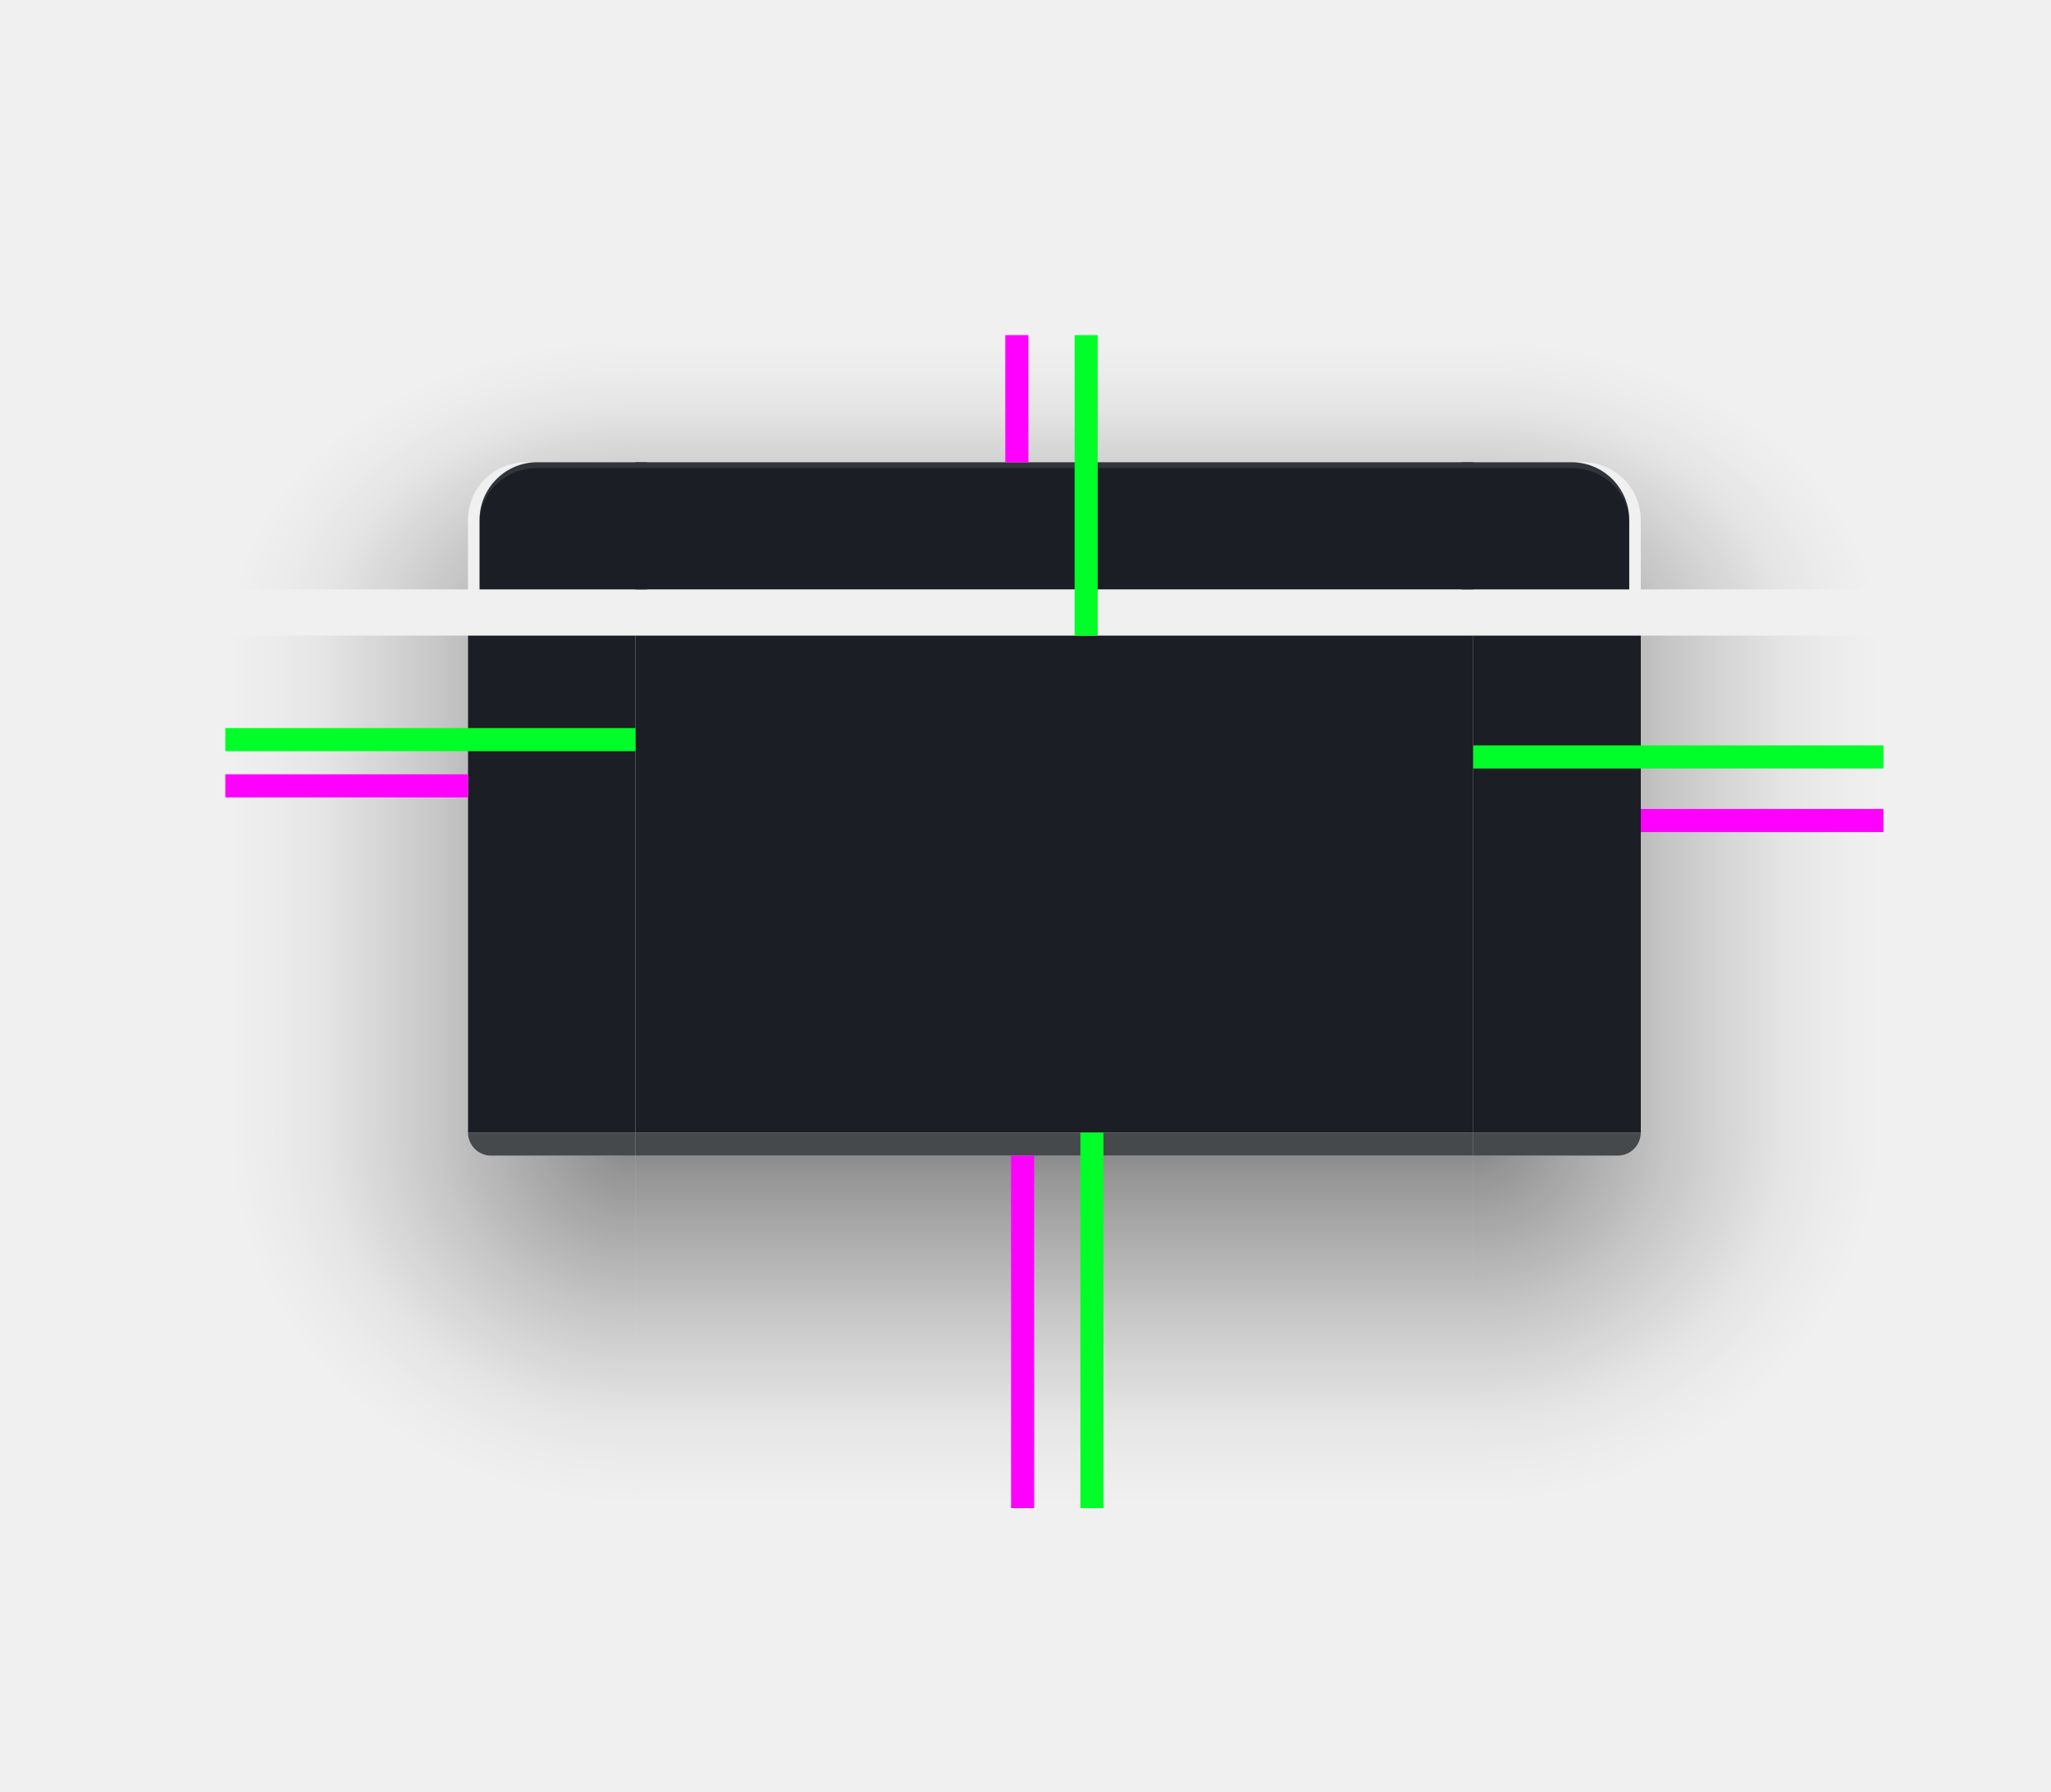
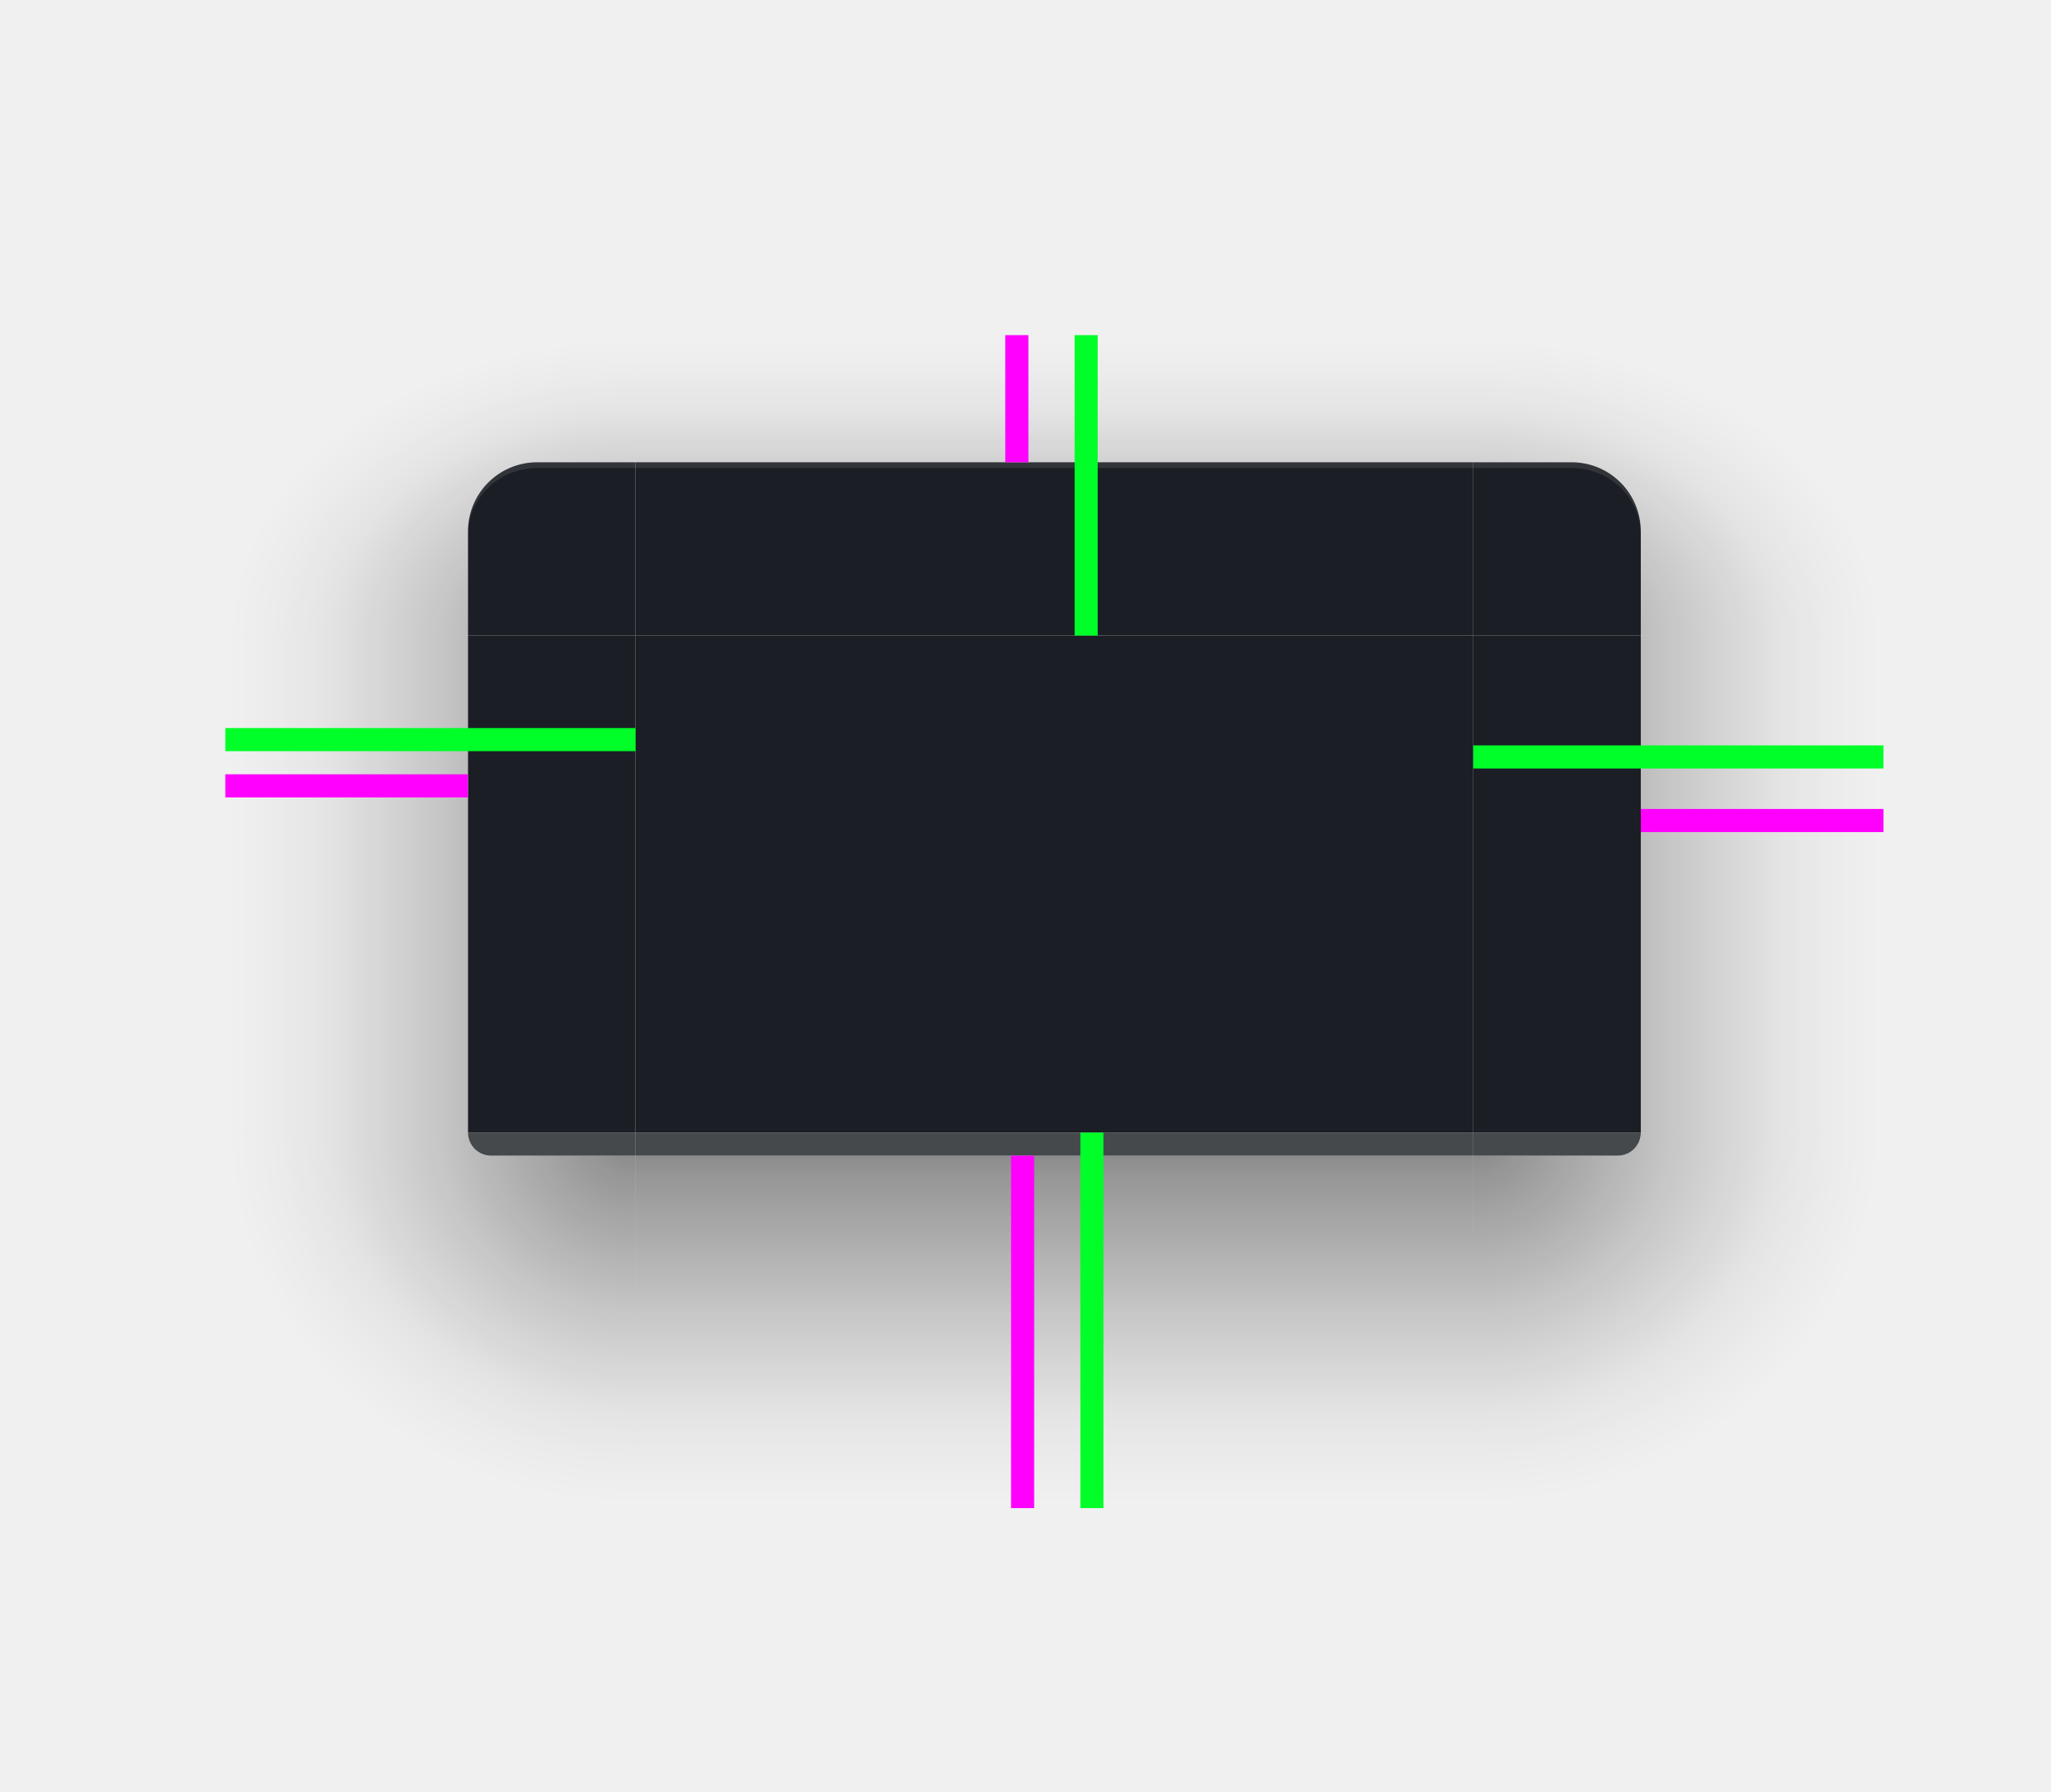
<svg xmlns="http://www.w3.org/2000/svg" xmlns:xlink="http://www.w3.org/1999/xlink" width="355" height="310" id="svg3642" version="1.0">
  <defs id="colors">
    <style id="current-color-scheme" type="text/css">.ColorScheme-Text {
        color:#e0e0e0;
        stop-color:#e0e0e0;
      }
      .ColorScheme-HeaderBackground {
        color:#1b1e24;
        stop-color:#1b1e24;
      }
      .ColorScheme-HeaderBackgroundInactive {
        color:#22262c;
        stop-color:#22262c;
      }
      .ColorScheme-Highlight {
        color:#e0e0e0;
        stop-color:#e0e0e0;
      }</style>
  </defs>
  <defs id="shadows">
    <linearGradient id="shadow_active">
      <stop id="stop7028" offset="0" style="stop-color:#000000;stop-opacity:0.922;" />
      <stop id="stop7026" offset="0.125" style="stop-color:#000000;stop-opacity:0.741;" />
      <stop id="stop6834" offset="0.25" style="stop-color:#000000;stop-opacity:0.602;" />
      <stop id="stop6832" offset="0.5" style="stop-color:#000000;stop-opacity:0.331;" />
      <stop style="stop-color:#000000;stop-opacity:0.108;" offset="0.75" id="stop6836" />
      <stop id="stop6894" offset="0.875" style="stop-color:#000000;stop-opacity:0.039;" />
      <stop id="stop6721" offset="1" style="stop-color:#000000;stop-opacity:0;" />
    </linearGradient>
    <linearGradient xlink:href="#shadow_active" id="linearGradient5688" gradientUnits="userSpaceOnUse" gradientTransform="matrix(1,0,0,1.011765,0,137.2353)" x1="398" y1="150" x2="398" y2="213.256" />
    <linearGradient xlink:href="#shadow_active" id="linearGradient6612" gradientUnits="userSpaceOnUse" gradientTransform="matrix(1,0,0,1.028569,-215,50.00005)" x1="396" y1="64.167" x2="396" y2="14.583" />
    <linearGradient xlink:href="#shadow_inactive" id="linearGradient5688-2" gradientUnits="userSpaceOnUse" gradientTransform="matrix(1,0,0,1.011765,0,137.1573)" x1="395" y1="150" x2="395" y2="168.779" />
    <linearGradient id="shadow_inactive">
      <stop style="stop-color:#000000;stop-opacity:1;" offset="0" id="stop6719-25" />
      <stop id="stop6834-1" offset="0.25" style="stop-color:#000000;stop-opacity:0.639;" />
      <stop id="stop6832-0" offset="0.5" style="stop-color:#000000;stop-opacity:0.337;" />
      <stop style="stop-color:#000000;stop-opacity:0.108;" offset="0.75" id="stop6836-0" />
      <stop id="stop6894-7" offset="0.875" style="stop-color:#000000;stop-opacity:0.039;" />
      <stop id="stop6721-4" offset="1" style="stop-color:#000000;stop-opacity:0;" />
    </linearGradient>
    <linearGradient xlink:href="#shadow_inactive" id="linearGradient6612-5" gradientUnits="userSpaceOnUse" gradientTransform="translate(200,5)" x1="396" y1="66" x2="396" y2="30" />
    <linearGradient xlink:href="#shadow_active" id="linearGradient1126" gradientUnits="userSpaceOnUse" gradientTransform="matrix(1.013333,0,0,1,-3.265006,140)" x1="348.493" y1="99" x2="279.414" y2="99" />
    <radialGradient xlink:href="#shadow_active" id="radialGradient1306" gradientUnits="userSpaceOnUse" gradientTransform="matrix(9.4919759e-7,-2.914276,4.000001,1.1504403e-6,-211.6671,980.0163)" cx="296.477" cy="80.417" fx="296.477" fy="80.417" r="17.5" />
    <linearGradient xlink:href="#shadow_inactive" id="linearGradient1389" gradientUnits="userSpaceOnUse" gradientTransform="matrix(1.013333,0,0,1,-3.265006,140)" x1="348.493" y1="99.015" x2="304.086" y2="99.015" />
    <radialGradient xlink:href="#shadow_active" id="radialGradient965" gradientUnits="userSpaceOnUse" gradientTransform="matrix(-4.000002,2.6056779e-6,1.2558695e-6,-3.657141,688.0833,943.6156)" cx="48.271" cy="178.723" fx="48.271" fy="178.723" r="17.5" />
    <radialGradient xlink:href="#shadow_inactive" id="radialGradient969" gradientUnits="userSpaceOnUse" gradientTransform="matrix(-3.7607938e-7,-2.057117,2.571432,-5.1233137e-7,263.2141,725.8343)" cx="296.451" cy="80.417" fx="296.451" fy="80.417" r="17.5" />
    <radialGradient xlink:href="#shadow_inactive" id="radialGradient5807" gradientUnits="userSpaceOnUse" gradientTransform="matrix(-2.571431,-9.995112e-7,1.4225711e-6,-1.085714,619.1249,484.0423)" cx="48.271" cy="178.723" fx="48.271" fy="178.723" r="17.5" />
  </defs>
  <g id="layer1" transform="translate(0,-90)">
    <g id="decoration-inactive-center">
      <path d="m 470,200 v 86 h 145 v -86 z" id="path40329" style="fill:#22262c;fill-opacity:1" />
    </g>
    <g transform="translate(-25,-4.000015)" id="decoration-inactive-bottomleft">
      <path id="path5801" style="opacity:0.5;fill:url(#radialGradient5807);fill-opacity:1;stroke:none" d="M 424 290 L 424 355 L 495 355 L 495 294 L 470 294 C 467.784 294 466 292.216 466 290 L 424 290 z " />
      <path id="rect18199" style="fill:#1a2023;stroke-linecap:round;stroke-linejoin:round;stop-color:#000000;fill-opacity:1;opacity:0.8" d="M 466 289.984 L 466 290 C 466 292.216 467.784 294 470 294 L 495 294 L 495 289.984 L 466 289.984 z " />
    </g>
    <use x="0" y="0" xlink:href="#decoration-left" id="decoration-right" transform="matrix(-1,0,0,1,365,0)" width="100%" height="100%" />
    <g id="decoration-inactive-topleft" transform="translate(140,-31.063)">
-       <path id="rect6520-3-2-6" style="opacity:0.5;fill:url(#radialGradient969);fill-opacity:1;stroke:none" d="m 399,64 v 44 h 42 V 96 c 0,-5.526 4.474,-10 10,-10 h 19 V 64 Z" transform="translate(-140,115.063)" />
-       <path id="rect5073-4-9-6" d="m 313,201.063 c -5.526,0 -10,4.474 -10,10 v 12 h 29 v -22 z" style="fill:#22262c;fill-opacity:1" />
-       <path id="path955" style="opacity:0.05;fill:#ffffff;fill-opacity:1;stroke:none;stroke-width:1" d="m 313,201.063 c -5.526,0 -10,4.474 -10,10 v 1 c 0,-5.526 4.474,-10 10,-10 h 19 v -1 z" />
+       <path id="rect6520-3-2-6" style="opacity:0.5;fill:url(#radialGradient969);fill-opacity:1;stroke:none" d="m 399,64 v 52 h 42 V 98 c 0,-6.648 5.352,-12 12,-12 h 17 V 64 Z" transform="translate(-140,115.063)" />
+       <path id="rect5073-4-9-6" d="m 313,201.063 c -6.648,0 -12,5.352 -12,12 v 17.936 0.064 h 29 v -30 z" style="fill:#22262c;fill-opacity:1" />
+       <path id="path955" style="opacity:0.05;fill:#ffffff;fill-opacity:1;stroke:none;stroke-width:1" d="m 313,201.063 c -6.648,0 -12,5.352 -12,12 v 1 c 0,-6.648 5.352,-12 12,-12 h 17 v -1 z" />
    </g>
    <g id="decoration-bottom" transform="translate(-215,-3)">
      <path style="opacity:0.5;fill:url(#linearGradient5688);fill-opacity:1;stroke:none;stroke-width:1.006" d="m 325,293 v 61 h 145 v -61 z" id="path6217-8" />
      <rect style="fill:#1a1f23;fill-opacity:1;stroke-linecap:round;stroke-linejoin:round;stop-color:#000000;opacity:0.8" id="rect17559" width="145" height="4" x="325" y="289" rx="0" ry="0" />
    </g>
    <path d="m 110,200 v 86 h 145 v -86 z" id="decoration-center" style="fill:#1b1e24;fill-opacity:1" />
    <g id="decoration-top" transform="translate(-215,-5.99995)">
      <path id="path6055-5" style="opacity:0.5;fill:url(#linearGradient6612);fill-opacity:1;stroke:none;stroke-width:1.014" d="M 110,64 V 86 H 255 V 64 Z" transform="translate(215,89.99995)" />
-       <path d="m 325,176 v 22 h 145 v -22 z" id="path6092-3" style="fill:#1b1e24;fill-opacity:1" />
+       <path d="m 325,176 v 30 h 145 v -30 z" id="path6092-3" style="fill:#1b1e24;fill-opacity:1" />
      <path id="path966" d="m 325,176 v 1 h 145 v -1 z" style="opacity:0.1;fill:#ffffff;fill-opacity:1;stroke:none;stroke-width:0.183" />
    </g>
    <g id="decoration-left" transform="translate(-239.875,3)">
      <path style="opacity:0.5;fill:url(#linearGradient1126);fill-opacity:1;stroke:none;stroke-width:1.007" d="m 278.875,197 v 86 h 42 v -86 z" id="path6345-1" />
      <path d="m 576,121 v 86 h 29 v -86 z" id="path6339-9" transform="translate(-255.125,76)" style="fill:#1b1e24;fill-opacity:1" />
    </g>
    <g id="decoration-inactive-bottom" transform="translate(145,-2.92202)">
      <path style="opacity:0.5;fill:url(#linearGradient5688-2);fill-opacity:1;stroke:none;stroke-width:1.006" d="m 325,292.922 v 61 h 145 v -61 z" id="path6217-8-2" />
      <rect style="fill:#1a2023;fill-opacity:1;stroke-linecap:round;stroke-linejoin:round;stop-color:#000000;opacity:0.8" id="rect18950" width="145" height="4" x="325" y="288.922" rx="0" ry="0" />
    </g>
    <g id="decoration-inactive-top" transform="translate(145,-6)">
      <path style="opacity:0.5;fill:url(#linearGradient6612-5);fill-opacity:1;stroke:none" d="M 525,19 V 41 H 670 V 19 Z" transform="translate(-200,135)" id="path6055-5-5" />
-       <path d="m 325,176 v 22 h 145 v -22 z" id="path6092-3-3" style="fill:#22262c;fill-opacity:1" />
+       <path d="m 325,176 v 30 h 145 v -30 z" id="path6092-3-3" style="fill:#22262c;fill-opacity:1" />
      <path style="opacity:0.05;fill:#ffffff;fill-opacity:1;stroke:none;stroke-width:0.183" d="m 325,176 v 1 h 145 v -1 z" id="path996" />
    </g>
    <g id="decoration-inactive-left" transform="translate(120.125,2.98452)">
      <path style="opacity:0.5;fill:url(#linearGradient1389);fill-opacity:1;stroke:none;stroke-width:1.007" d="m 278.875,197.015 v 86 l 42,-0.015 v -85.985 z" id="path6345-1-1" />
      <path d="m 320.875,197.015 v 86 h 29 v -86 z" id="path6339-9-9" style="fill:#22262c;fill-opacity:1" />
    </g>
    <g transform="translate(-385,-4.000015)" id="decoration-bottomleft">
      <path id="rect5099-9-5" style="opacity:0.5;fill:url(#radialGradient965);fill-opacity:1;stroke:none" d="M 424 290 L 424 355 L 495 355 L 495 294 L 470 294 C 467.784 294 466 292.216 466 290 L 424 290 z " />
      <path id="rect17548" style="fill:#1a1f23;fill-opacity:1;stroke-width:0.659;stroke-linecap:round;stroke-linejoin:round;stop-color:#000000;opacity:0.8" d="M 466 290 C 466 292.216 467.784 294 470 294 L 495 294 L 495 290 L 466 290 z " />
    </g>
    <rect style="opacity:1;fill:#ff00ff;fill-opacity:1;stroke:none;stroke-width:0.35" id="shadow-hint-top-margin" width="4" height="22" x="174" y="148" />
    <rect style="opacity:1;fill:#ff00ff;fill-opacity:1;stroke:none;stroke-width:0.996" id="shadow-hint-bottom-margin" width="4" height="61" x="175" y="290" />
    <rect style="opacity:1;fill:#ff00ff;fill-opacity:1;stroke:none;stroke-width:0.707" id="shadow-hint-right-margin" width="42" height="4" x="284" y="230" />
    <rect style="opacity:1;fill:#ff00ff;fill-opacity:1;stroke:none;stroke-width:0.526" id="shadow-hint-left-margin" width="42" height="4" x="39" y="224" />
    <rect id="hint-top-margin" width="4" height="52" x="186" y="148" style="fill:#00ff29;fill-opacity:1;stroke:none;stroke-width:0.963" />
    <rect id="hint-bottom-margin" width="4" height="65" x="187" y="286" style="fill:#00ff29;fill-opacity:1;stroke:none;stroke-width:0.912" />
    <rect id="hint-right-margin" width="4" height="71" x="219" y="-326" transform="rotate(90)" style="fill:#00ff29;fill-opacity:1;stroke:none;stroke-width:1.085" />
    <rect id="hint-left-margin" width="4" height="71" x="216" y="-110" transform="rotate(90)" style="fill:#00ff29;fill-opacity:1;stroke:none;stroke-width:0.892" />
    <g transform="matrix(-1,0,0,1,535,-31.0625)" id="decoration-topleft">
-       <path id="path1019" style="opacity:0.5;fill:url(#radialGradient1306);fill-opacity:1;stroke:none" d="m 39,64 v 44 H 81 V 96 c 0,-5.526 4.474,-10 10,-10 h 19 V 64 Z" transform="matrix(-1,0,0,1,535,115.0625)" />
-       <path id="path1023" d="m 442,201.062 c 5.526,0 10,4.474 10,10 v 12 h -29 v -22 z" style="fill:#1b1e24;fill-opacity:1" />
-       <path d="m 442,201.062 c 5.526,0 10,4.474 10,10 v 0.6 c 0,-5.384 -4.474,-9.598 -10,-9.598 h -19 v -1 z" style="opacity:0.1;fill:#ffffff;fill-opacity:1;stroke:none;stroke-width:1" id="path961" />
+       <path id="path1019" style="opacity:0.5;fill:url(#radialGradient1306);fill-opacity:1;stroke:none" d="m 39,64 v 52 H 81 V 98 c 0,-6.648 5.352,-12 12,-12 h 17 V 64 Z" transform="matrix(-1,0,0,1,535,115.0625)" />
+       <path id="path1023" d="m 442,201.062 c 6.648,0 12,5.352 12,12 v 18 h -29 v -30 z" style="fill:#1b1e24;fill-opacity:1" />
+       <path d="m 442,201.062 c 6.648,0 12,5.352 12,12 v 0.6 c 0,-6.426 -5.352,-11.6 -12,-11.6 h -17 v -1 z" style="opacity:0.1;fill:#ffffff;fill-opacity:1;stroke:none;stroke-width:1" id="path961" />
    </g>
    <use x="0" y="0" xlink:href="#decoration-topleft" id="decoration-topright" transform="matrix(-1,0,0,1,365,0)" width="100%" height="100%" />
    <use x="0" y="0" xlink:href="#decoration-inactive-topleft" id="decoration-inactive-topright" transform="matrix(-1,0,0,1,1085,0)" width="100%" height="100%" />
    <use x="0" y="0" xlink:href="#decoration-bottomleft" id="decoration-bottomright" transform="matrix(-1,0,0,1,365,0)" width="100%" height="100%" />
    <use x="0" y="0" xlink:href="#decoration-inactive-bottomleft" id="decoration-inactive-bottomright" transform="matrix(-1,0,0,1,1085,0)" width="100%" height="100%" />
    <use x="0" y="0" xlink:href="#decoration-inactive-left" id="decoration-inactive-right" transform="matrix(-1,0,0,1,1085,0)" width="100%" height="100%" />
    <g id="mask-right" transform="matrix(-1,0,0,1,1314.875,3)">
      <path d="m 278.875,197 v 86 h 42 v -86 z" id="path2127" style="fill:none" />
      <path d="m 576,121 v 86 h 29 v -86 z" id="path2131" transform="translate(-255.125,76)" />
    </g>
    <g id="mask-bottom" transform="translate(495,-3)">
      <path d="m 325,289 v 65 h 145 v -65 z" id="path1407" style="fill:none" />
      <path d="m 325,289 v 4 h 145 v -4 z" id="path19167" />
    </g>
    <path d="m 820,200 v 86 h 145 v -86 z" id="mask-center" />
    <g id="mask-top" transform="translate(495,-5.99995)">
      <path id="path1415" d="M 110,64 V 86 H 255 V 64 Z" transform="translate(215,89.99995)" style="fill:none" />
-       <path d="m 325,176 v 22 h 145 v -22 z" id="path1419" />
+       <path d="m 325,176 v 30 h 145 v -30 z" id="path1419" />
    </g>
    <g id="mask-left" transform="translate(470.125,3)">
      <path d="m 278.875,197 v 86 h 42 v -86 z" id="path1425" style="fill:none" />
      <path d="m 576,121 v 86 h 29 v -86 z" id="path1429" transform="translate(-255.125,76)" />
    </g>
    <g transform="translate(325,-4.000015)" id="mask-bottomleft">
      <path id="path1433" d="M 424,290 V 355 h 71 v -65 z" style="fill:none" />
      <path id="rect19162" d="M 466 290 C 466 292.216 467.784 294 470 294 L 495 294 L 495 290 L 466 290 z " />
    </g>
    <g transform="matrix(-1,0,0,1,1245,-31.0625)" id="mask-topleft">
-       <path id="path1439" d="m 39,64 v 44 H 81 V 96 c 0,-5.526 4.474,-10 10,-10 h 19 V 64 Z" transform="matrix(-1,0,0,1,535,115.0625)" style="fill:none" />
-       <path id="path1441" d="m 442,201.062 c 5.526,0 10,4.474 10,10 v 12 h -29 v -22 z" />
+       <path id="path1439" d="m 39,64 v 52 H 81 V 98 c 0,-6.648 5.352,-12 12,-12 h 17 V 64 Z" transform="matrix(-1,0,0,1,535,115.0625)" style="fill:none" />
+       <path id="path1441" d="m 442,201.062 c 6.648,0 12,5.352 12,12 v 18 h -29 v -30 z" />
    </g>
    <g transform="translate(540,-31.0625)" id="mask-topright">
-       <path id="path2121" d="m 39,64 v 44 H 81 V 96 c 0,-5.526 4.474,-10 10,-10 h 19 V 64 Z" transform="matrix(-1,0,0,1,535,115.0625)" style="fill:none" />
-       <path id="path2123" d="m 442,201.062 c 5.526,0 10,4.474 10,10 v 12 h -29 v -22 z" />
+       <path id="path2121" d="m 39,64 v 52 H 81 V 98 c 0,-6.648 5.352,-12 12,-12 h 17 V 64 Z" transform="matrix(-1,0,0,1,535,115.0625)" style="fill:none" />
+       <path id="path2123" d="m 442,201.062 c 6.648,0 12,5.352 12,12 v 18 h -29 v -30 z" />
    </g>
    <g transform="matrix(-1,0,0,1,1460,-4.000015)" id="mask-bottomright">
      <path id="path2015" d="M 424,290 V 355 h 71 v -65 z" style="fill:none" />
      <path id="rect19169" d="M -495 290 L -495 294 L -470 294 C -467.784 294 -466 292.216 -466 290 L -495 290 z " transform="scale(-1,1)" />
    </g>
  </g>
</svg>
